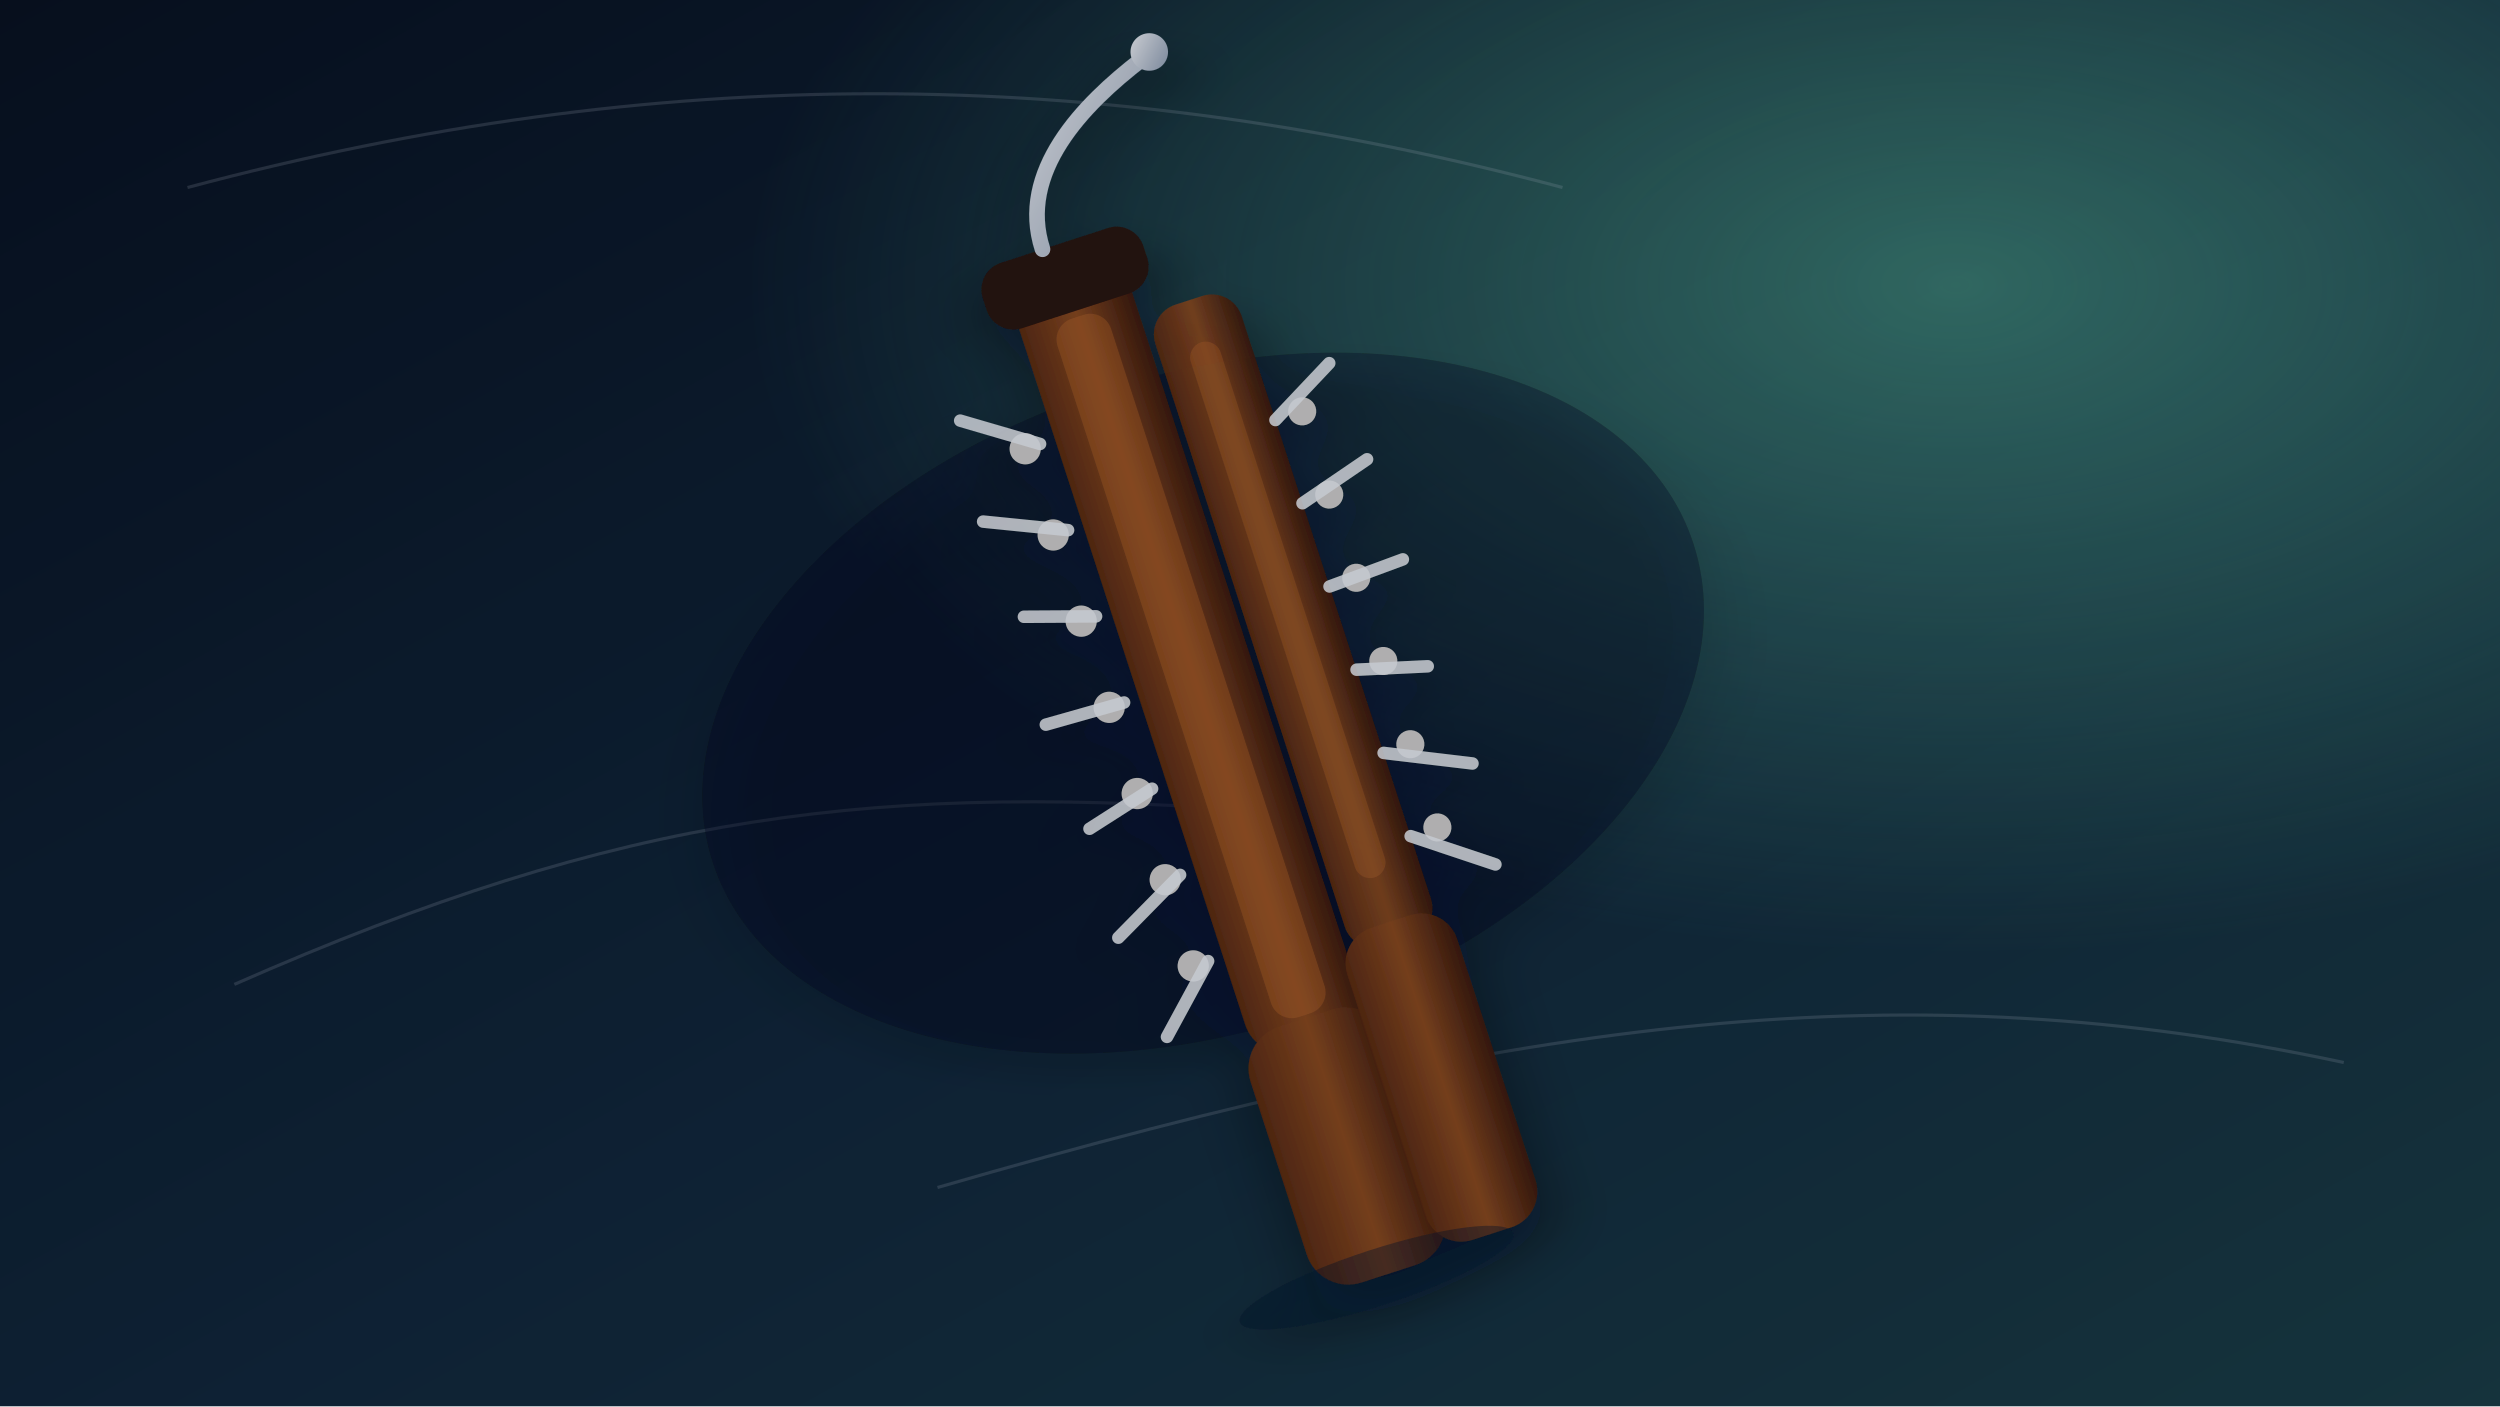
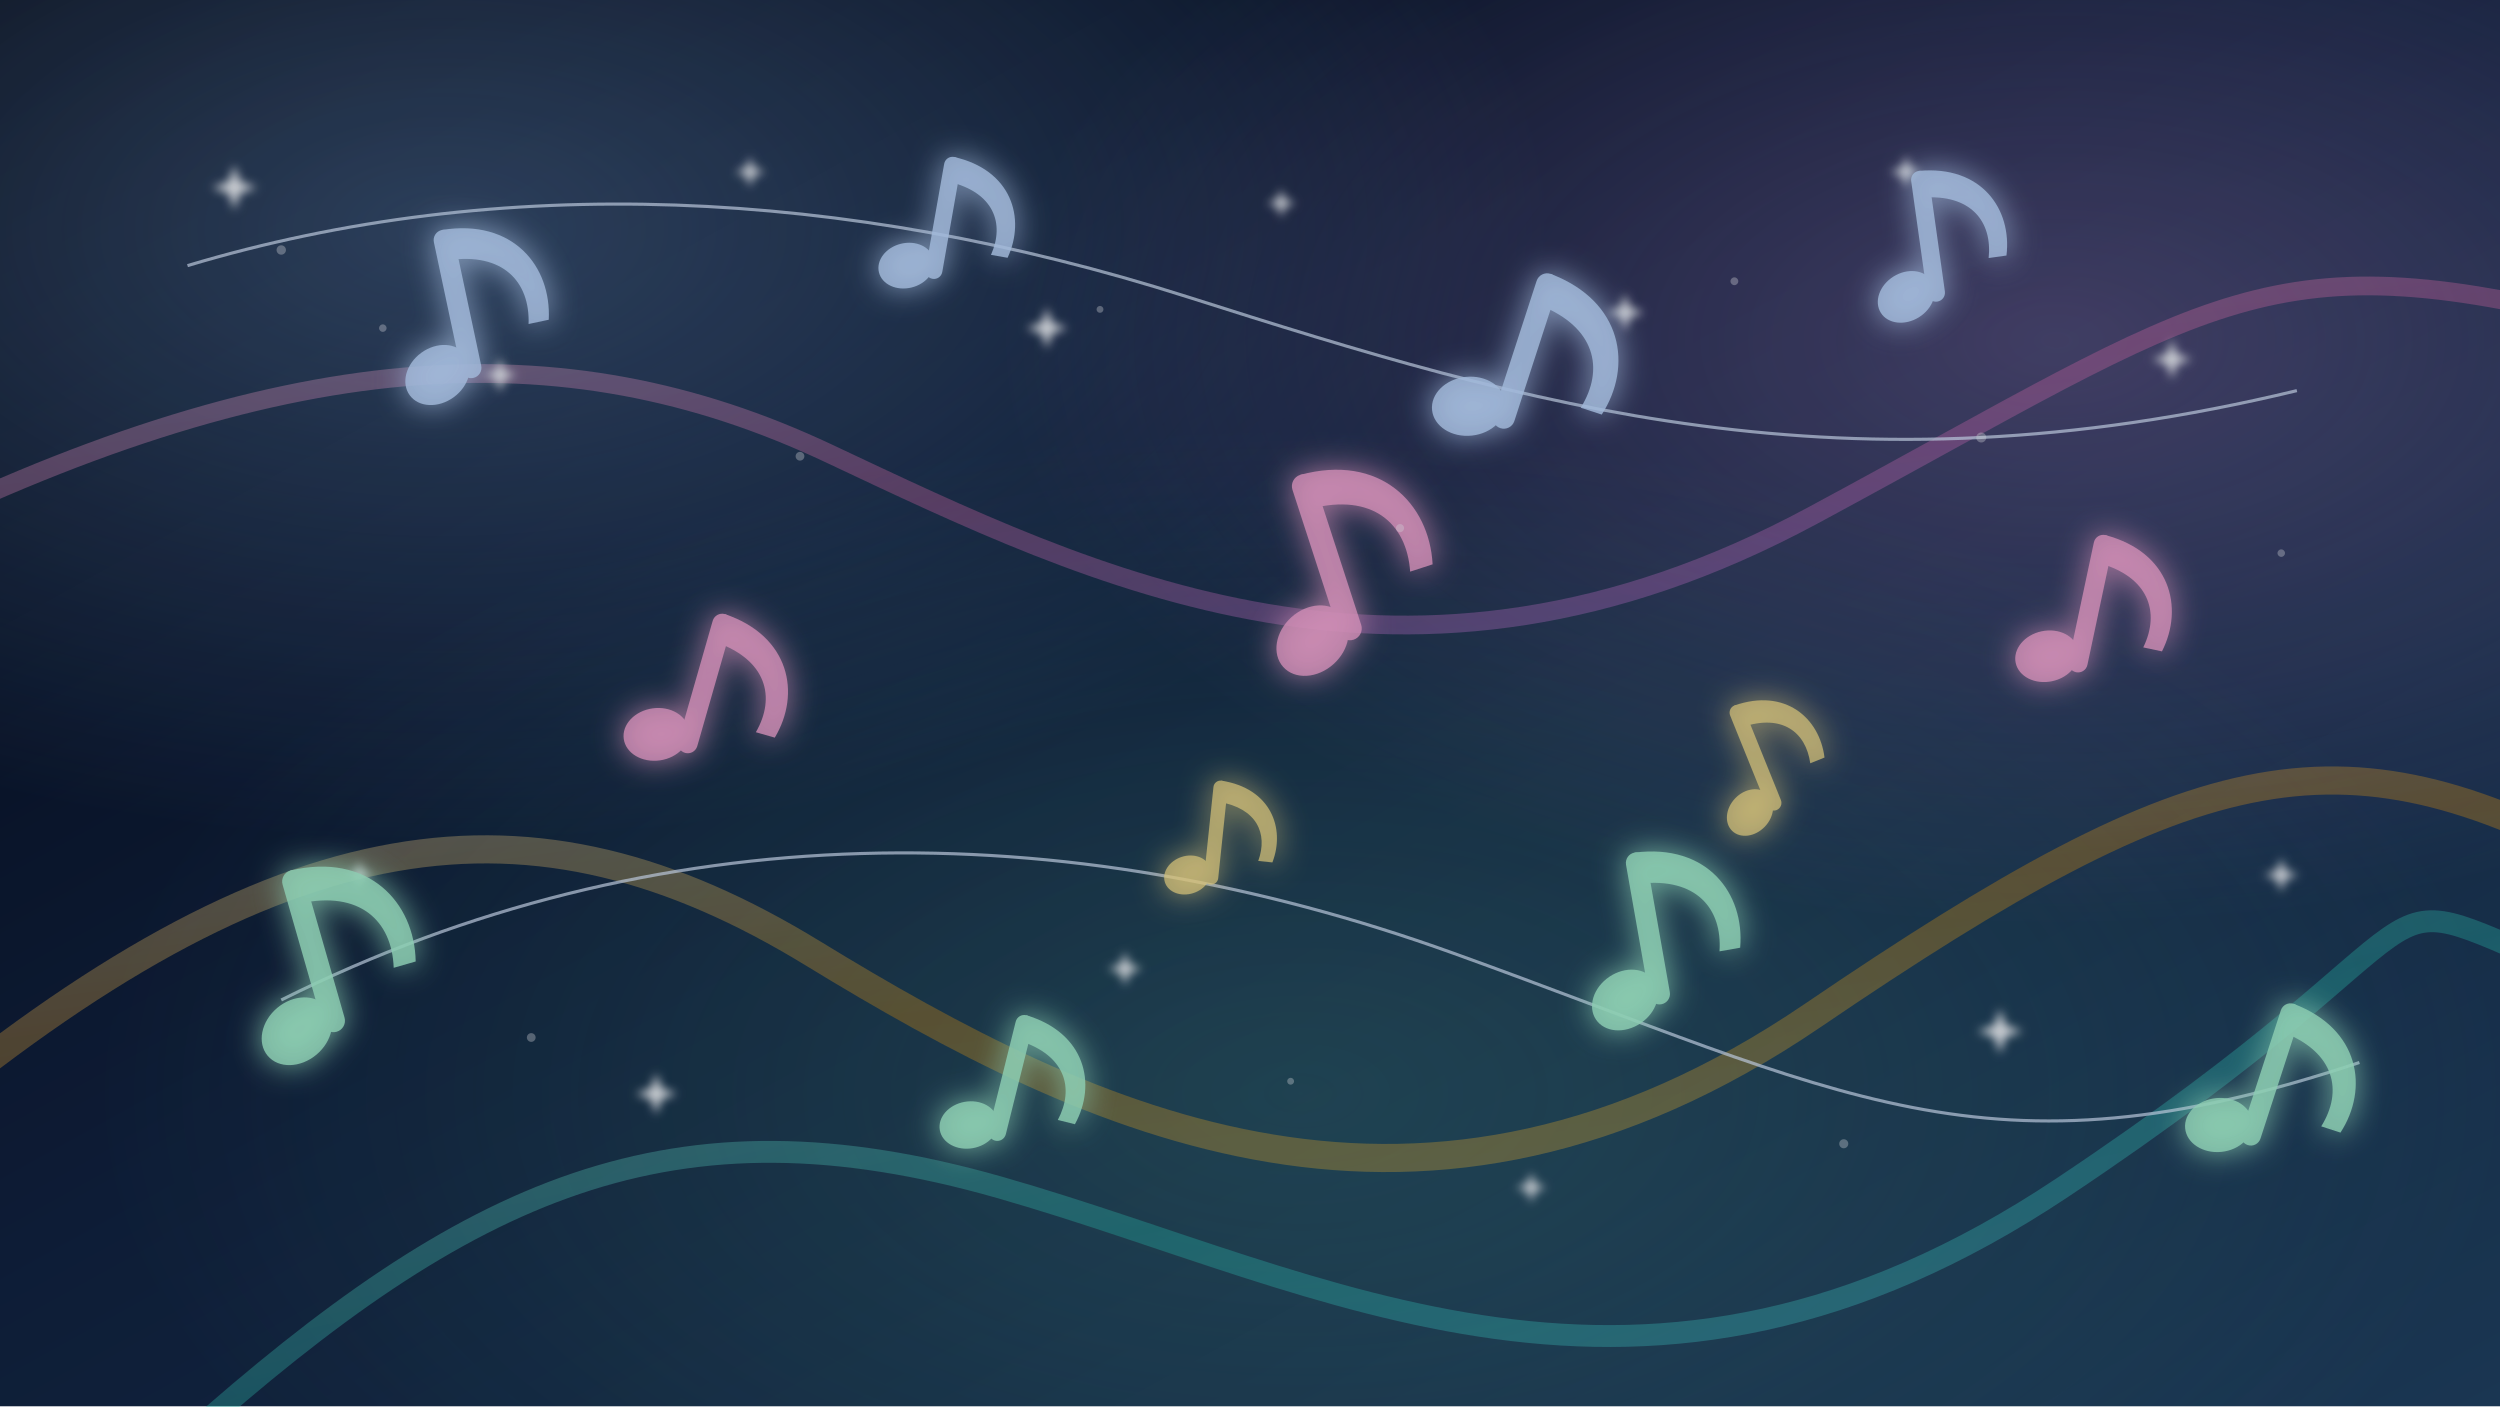
<svg xmlns="http://www.w3.org/2000/svg" viewBox="0 0 1600 900" role="img" aria-labelledby="title desc">
  <defs>
    <linearGradient id="bg" x1="0%" y1="0%" x2="100%" y2="100%">
-       <stop offset="0%" stop-color="#08111f" />
-       <stop offset="55%" stop-color="#11273a" />
-       <stop offset="100%" stop-color="#1a3d44" />
+       <stop offset="0%" stop-color="#030712" />
+       <stop offset="45%" stop-color="#10203b" />
+       <stop offset="100%" stop-color="#1f3f5c" />
    </linearGradient>
-     <radialGradient id="glow" cx="78%" cy="20%" r="48%">
-       <stop offset="0%" stop-color="#6ee7b7" stop-opacity="0.45" />
+     <radialGradient id="mistA" cx="18%" cy="16%" r="44%">
+       <stop offset="0%" stop-color="#93c5fd" stop-opacity="0.32" />
+       <stop offset="100%" stop-color="#93c5fd" stop-opacity="0" />
+     </radialGradient>
+     <radialGradient id="mistB" cx="82%" cy="24%" r="42%">
+       <stop offset="0%" stop-color="#f0abfc" stop-opacity="0.26" />
+       <stop offset="100%" stop-color="#f0abfc" stop-opacity="0" />
+     </radialGradient>
+     <radialGradient id="mistC" cx="52%" cy="78%" r="48%">
+       <stop offset="0%" stop-color="#6ee7b7" stop-opacity="0.18" />
      <stop offset="100%" stop-color="#6ee7b7" stop-opacity="0" />
    </radialGradient>
-     <linearGradient id="wood" x1="0%" y1="0%" x2="100%" y2="0%">
-       <stop offset="0%" stop-color="#5e2c10" />
-       <stop offset="50%" stop-color="#8d4b1f" />
-       <stop offset="100%" stop-color="#3f1b0a" />
+     <linearGradient id="ribbonGold" x1="0%" y1="0%" x2="100%" y2="100%">
+       <stop offset="0%" stop-color="#fef3c7" />
+       <stop offset="50%" stop-color="#f59e0b" />
+       <stop offset="100%" stop-color="#fcd34d" />
    </linearGradient>
-     <linearGradient id="metal" x1="0%" y1="0%" x2="100%" y2="100%">
-       <stop offset="0%" stop-color="#f8fafc" />
-       <stop offset="100%" stop-color="#94a3b8" />
+     <linearGradient id="ribbonRose" x1="0%" y1="0%" x2="100%" y2="100%">
+       <stop offset="0%" stop-color="#fbcfe8" />
+       <stop offset="50%" stop-color="#f472b6" />
+       <stop offset="100%" stop-color="#c084fc" />
    </linearGradient>
-     <filter id="shadow" x="-20%" y="-20%" width="140%" height="140%">
-       <feDropShadow dx="0" dy="14" stdDeviation="18" flood-color="#020617" flood-opacity="0.45" />
+     <linearGradient id="ribbonMint" x1="0%" y1="0%" x2="100%" y2="100%">
+       <stop offset="0%" stop-color="#ccfbf1" />
+       <stop offset="50%" stop-color="#2dd4bf" />
+       <stop offset="100%" stop-color="#67e8f9" />
+     </linearGradient>
+     <filter id="glow" x="-30%" y="-30%" width="160%" height="160%">
+       <feGaussianBlur stdDeviation="10" result="blur" />
+       <feMerge>
+         <feMergeNode in="blur" />
+         <feMergeNode in="SourceGraphic" />
+       </feMerge>
    </filter>
+     <filter id="soft" x="-20%" y="-20%" width="140%" height="140%">
+       <feGaussianBlur stdDeviation="3" />
+     </filter>
+     <g id="note">
+       <ellipse cx="0" cy="0" rx="20" ry="16" transform="rotate(-24)" />
+       <rect x="14" y="-82" width="12" height="88" rx="6" />
+       <path d="M20 -82 C62 -80, 78 -48, 70 -18 L58 -18 C64 -42, 52 -62, 20 -64 Z" />
+     </g>
+     <g id="star">
+       <path d="M0 -12 L3 -3 L12 0 L3 3 L0 12 L-3 3 L-12 0 L-3 -3 Z" />
+     </g>
  </defs>
  <rect width="1600" height="900" fill="url(#bg)" />
-   <rect width="1600" height="900" fill="url(#glow)" />
-   <g opacity="0.18" stroke="#cbd5e1">
-     <path d="M120 120C420 40 700 40 1000 120" fill="none" stroke-width="2" />
-     <path d="M600 760C980 650 1220 620 1500 680" fill="none" stroke-width="2" />
-     <path d="M150 630C400 520 560 500 820 520" fill="none" stroke-width="2" />
+   <rect width="1600" height="900" fill="url(#mistA)" />
+   <rect width="1600" height="900" fill="url(#mistB)" />
+   <rect width="1600" height="900" fill="url(#mistC)" />
+   <g opacity="0.34" fill="none" stroke-linecap="round">
+     <path d="M-60 720 C180 520, 340 500, 520 610 S910 820, 1160 650 S1500 460, 1680 560" stroke="url(#ribbonGold)" stroke-width="18" />
+     <path d="M-80 350 C180 220, 360 210, 530 290 S900 470, 1160 330 S1450 150, 1680 210" stroke="url(#ribbonRose)" stroke-width="12" />
+     <path d="M120 920 C300 760, 430 700, 640 760 S1050 940, 1320 760 S1500 560, 1640 620" stroke="url(#ribbonMint)" stroke-width="14" />
  </g>
-   <g transform="translate(770 450) rotate(-18)" filter="url(#shadow)">
-     <ellipse cx="0" cy="0" rx="330" ry="210" fill="#020617" opacity="0.32" />
-     <rect x="-38" y="-290" width="76" height="520" rx="26" fill="url(#wood)" />
-     <rect x="42" y="-248" width="58" height="432" rx="20" fill="url(#wood)" opacity="0.95" />
-     <rect x="-46" y="212" width="92" height="172" rx="28" fill="url(#wood)" />
-     <rect x="34" y="170" width="74" height="210" rx="24" fill="url(#wood)" />
-     <rect x="-54" y="-308" width="108" height="44" rx="18" fill="#2a1208" />
-     <path d="M-8 -308 C-8 -360, 45 -388, 90 -404" fill="none" stroke="url(#metal)" stroke-width="10" stroke-linecap="round" />
-     <circle cx="96" cy="-407" r="12" fill="url(#metal)" />
-     <rect x="-18" y="-260" width="36" height="470" rx="14" fill="#c26b2a" opacity="0.38" />
-     <rect x="60" y="-220" width="20" height="360" rx="10" fill="#c26b2a" opacity="0.34" />
-     <g fill="#d6d3d1">
-       <circle cx="-58" cy="-190" r="10" />
-       <circle cx="-58" cy="-132" r="10" />
-       <circle cx="-58" cy="-74" r="10" />
-       <circle cx="-58" cy="-16" r="10" />
-       <circle cx="-58" cy="42" r="10" />
-       <circle cx="-58" cy="100" r="10" />
-       <circle cx="-58" cy="158" r="10" />
-       <circle cx="118" cy="-158" r="9" />
-       <circle cx="118" cy="-102" r="9" />
-       <circle cx="118" cy="-46" r="9" />
-       <circle cx="118" cy="10" r="9" />
-       <circle cx="118" cy="66" r="9" />
-       <circle cx="118" cy="122" r="9" />
+   <g opacity="0.7" fill="none" stroke="#dbeafe" stroke-width="2">
+     <path d="M120 170 C320 110, 540 120, 760 190 S1180 320, 1470 250" />
+     <path d="M180 640 C420 520, 680 520, 930 610 S1270 760, 1510 680" />
+   </g>
+   <g fill="#f8fafc" opacity="0.95" filter="url(#soft)">
+     <use href="#star" transform="translate(150 120) scale(1.2)" />
+     <use href="#star" transform="translate(320 240) scale(0.9)" />
+     <use href="#star" transform="translate(480 110) scale(0.8)" />
+     <use href="#star" transform="translate(670 210) scale(1.1)" />
+     <use href="#star" transform="translate(820 130) scale(0.75)" />
+     <use href="#star" transform="translate(1040 200) scale(1)" />
+     <use href="#star" transform="translate(1220 110) scale(0.85)" />
+     <use href="#star" transform="translate(1390 230) scale(1.05)" />
+     <use href="#star" transform="translate(230 560) scale(0.75)" />
+     <use href="#star" transform="translate(420 700) scale(1.1)" />
+     <use href="#star" transform="translate(720 620) scale(0.9)" />
+     <use href="#star" transform="translate(980 760) scale(0.8)" />
+     <use href="#star" transform="translate(1280 660) scale(1.2)" />
+     <use href="#star" transform="translate(1460 560) scale(0.9)" />
+   </g>
+   <g filter="url(#glow)">
+     <g fill="#bfdbfe" opacity="0.82">
+       <use href="#note" transform="translate(280 240) rotate(-12) scale(1.1)" />
+       <use href="#note" transform="translate(580 170) rotate(10) scale(0.9)" />
+       <use href="#note" transform="translate(940 260) rotate(18) scale(1.18)" />
+       <use href="#note" transform="translate(1220 190) rotate(-8) scale(0.96)" />
    </g>
-     <g stroke="#f1f5f9" stroke-width="8" stroke-linecap="round" opacity="0.86">
-       <path d="M-48 -190 L-92 -220" />
-       <path d="M-48 -132 L-98 -154" />
-       <path d="M-48 -74 L-92 -88" />
-       <path d="M-48 -16 L-100 -18" />
-       <path d="M-48 42 L-94 54" />
-       <path d="M-48 100 L-98 126" />
-       <path d="M-48 158 L-88 196" />
-       <path d="M100 -158 L144 -182" />
-       <path d="M100 -102 L148 -116" />
-       <path d="M100 -46 L150 -48" />
-       <path d="M100 10 L144 22" />
-       <path d="M100 66 L152 90" />
-       <path d="M100 122 L146 156" />
+     <g fill="#f9a8d4" opacity="0.78">
+       <use href="#note" transform="translate(420 470) rotate(16) scale(1.05)" />
+       <use href="#note" transform="translate(840 410) rotate(-18) scale(1.26)" />
+       <use href="#note" transform="translate(1310 420) rotate(12) scale(1.02)" />
    </g>
-     <ellipse cx="-8" cy="384" rx="92" ry="18" fill="#0f172a" opacity="0.45" />
+     <g fill="#a7f3d0" opacity="0.82">
+       <use href="#note" transform="translate(190 660) rotate(-16) scale(1.22)" />
+       <use href="#note" transform="translate(620 720) rotate(14) scale(0.94)" />
+       <use href="#note" transform="translate(1040 640) rotate(-10) scale(1.12)" />
+       <use href="#note" transform="translate(1420 720) rotate(18) scale(1.08)" />
+     </g>
+     <g fill="#fde68a" opacity="0.7">
+       <use href="#note" transform="translate(760 560) rotate(6) scale(0.76)" />
+       <use href="#note" transform="translate(1120 520) rotate(-22) scale(0.82)" />
+     </g>
  </g>
-   <rect width="1600" height="900" fill="#020617" opacity="0.18" />
+   <g opacity="0.35" fill="#f8fafc">
+     <circle cx="180" cy="160" r="3" />
+     <circle cx="245" cy="210" r="2.4" />
+     <circle cx="512" cy="292" r="2.8" />
+     <circle cx="704" cy="198" r="2.2" />
+     <circle cx="896" cy="338" r="2.6" />
+     <circle cx="1110" cy="180" r="2.5" />
+     <circle cx="1268" cy="280" r="3.2" />
+     <circle cx="1460" cy="354" r="2.4" />
+     <circle cx="340" cy="664" r="2.8" />
+     <circle cx="826" cy="692" r="2.2" />
+     <circle cx="1180" cy="732" r="2.9" />
+   </g>
+   <rect width="1600" height="900" fill="#020617" opacity="0.16" />
</svg>
